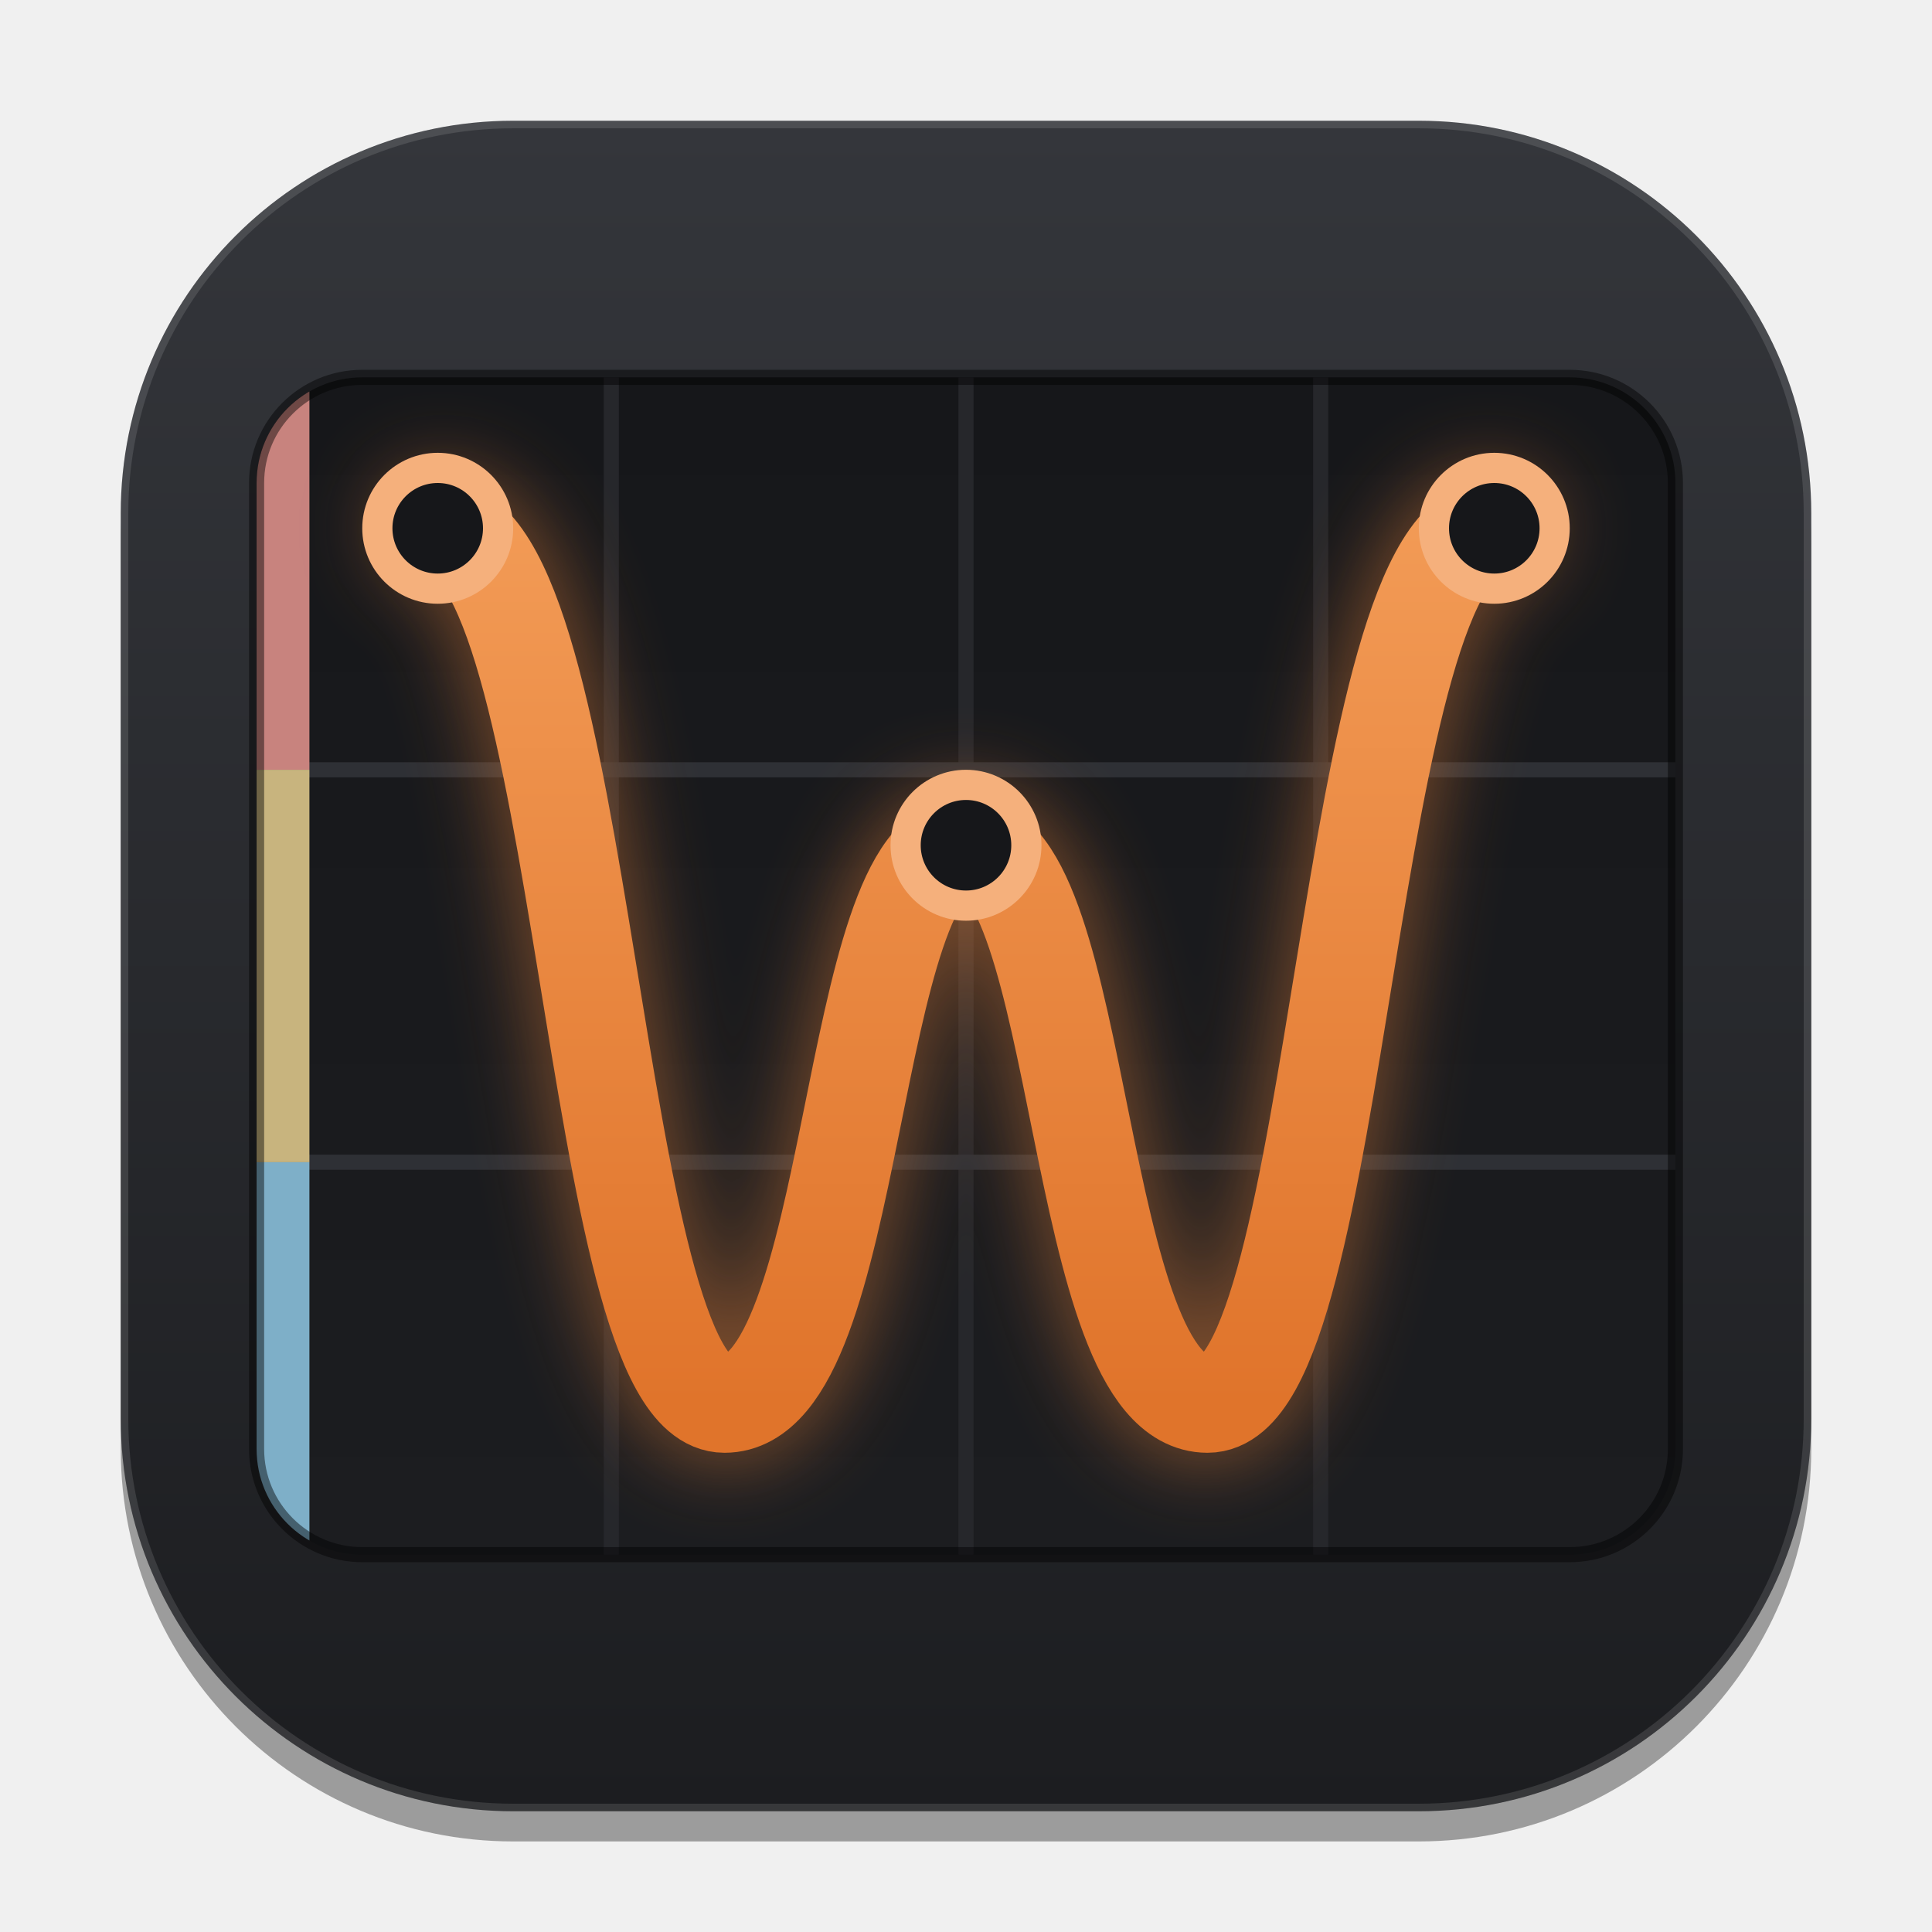
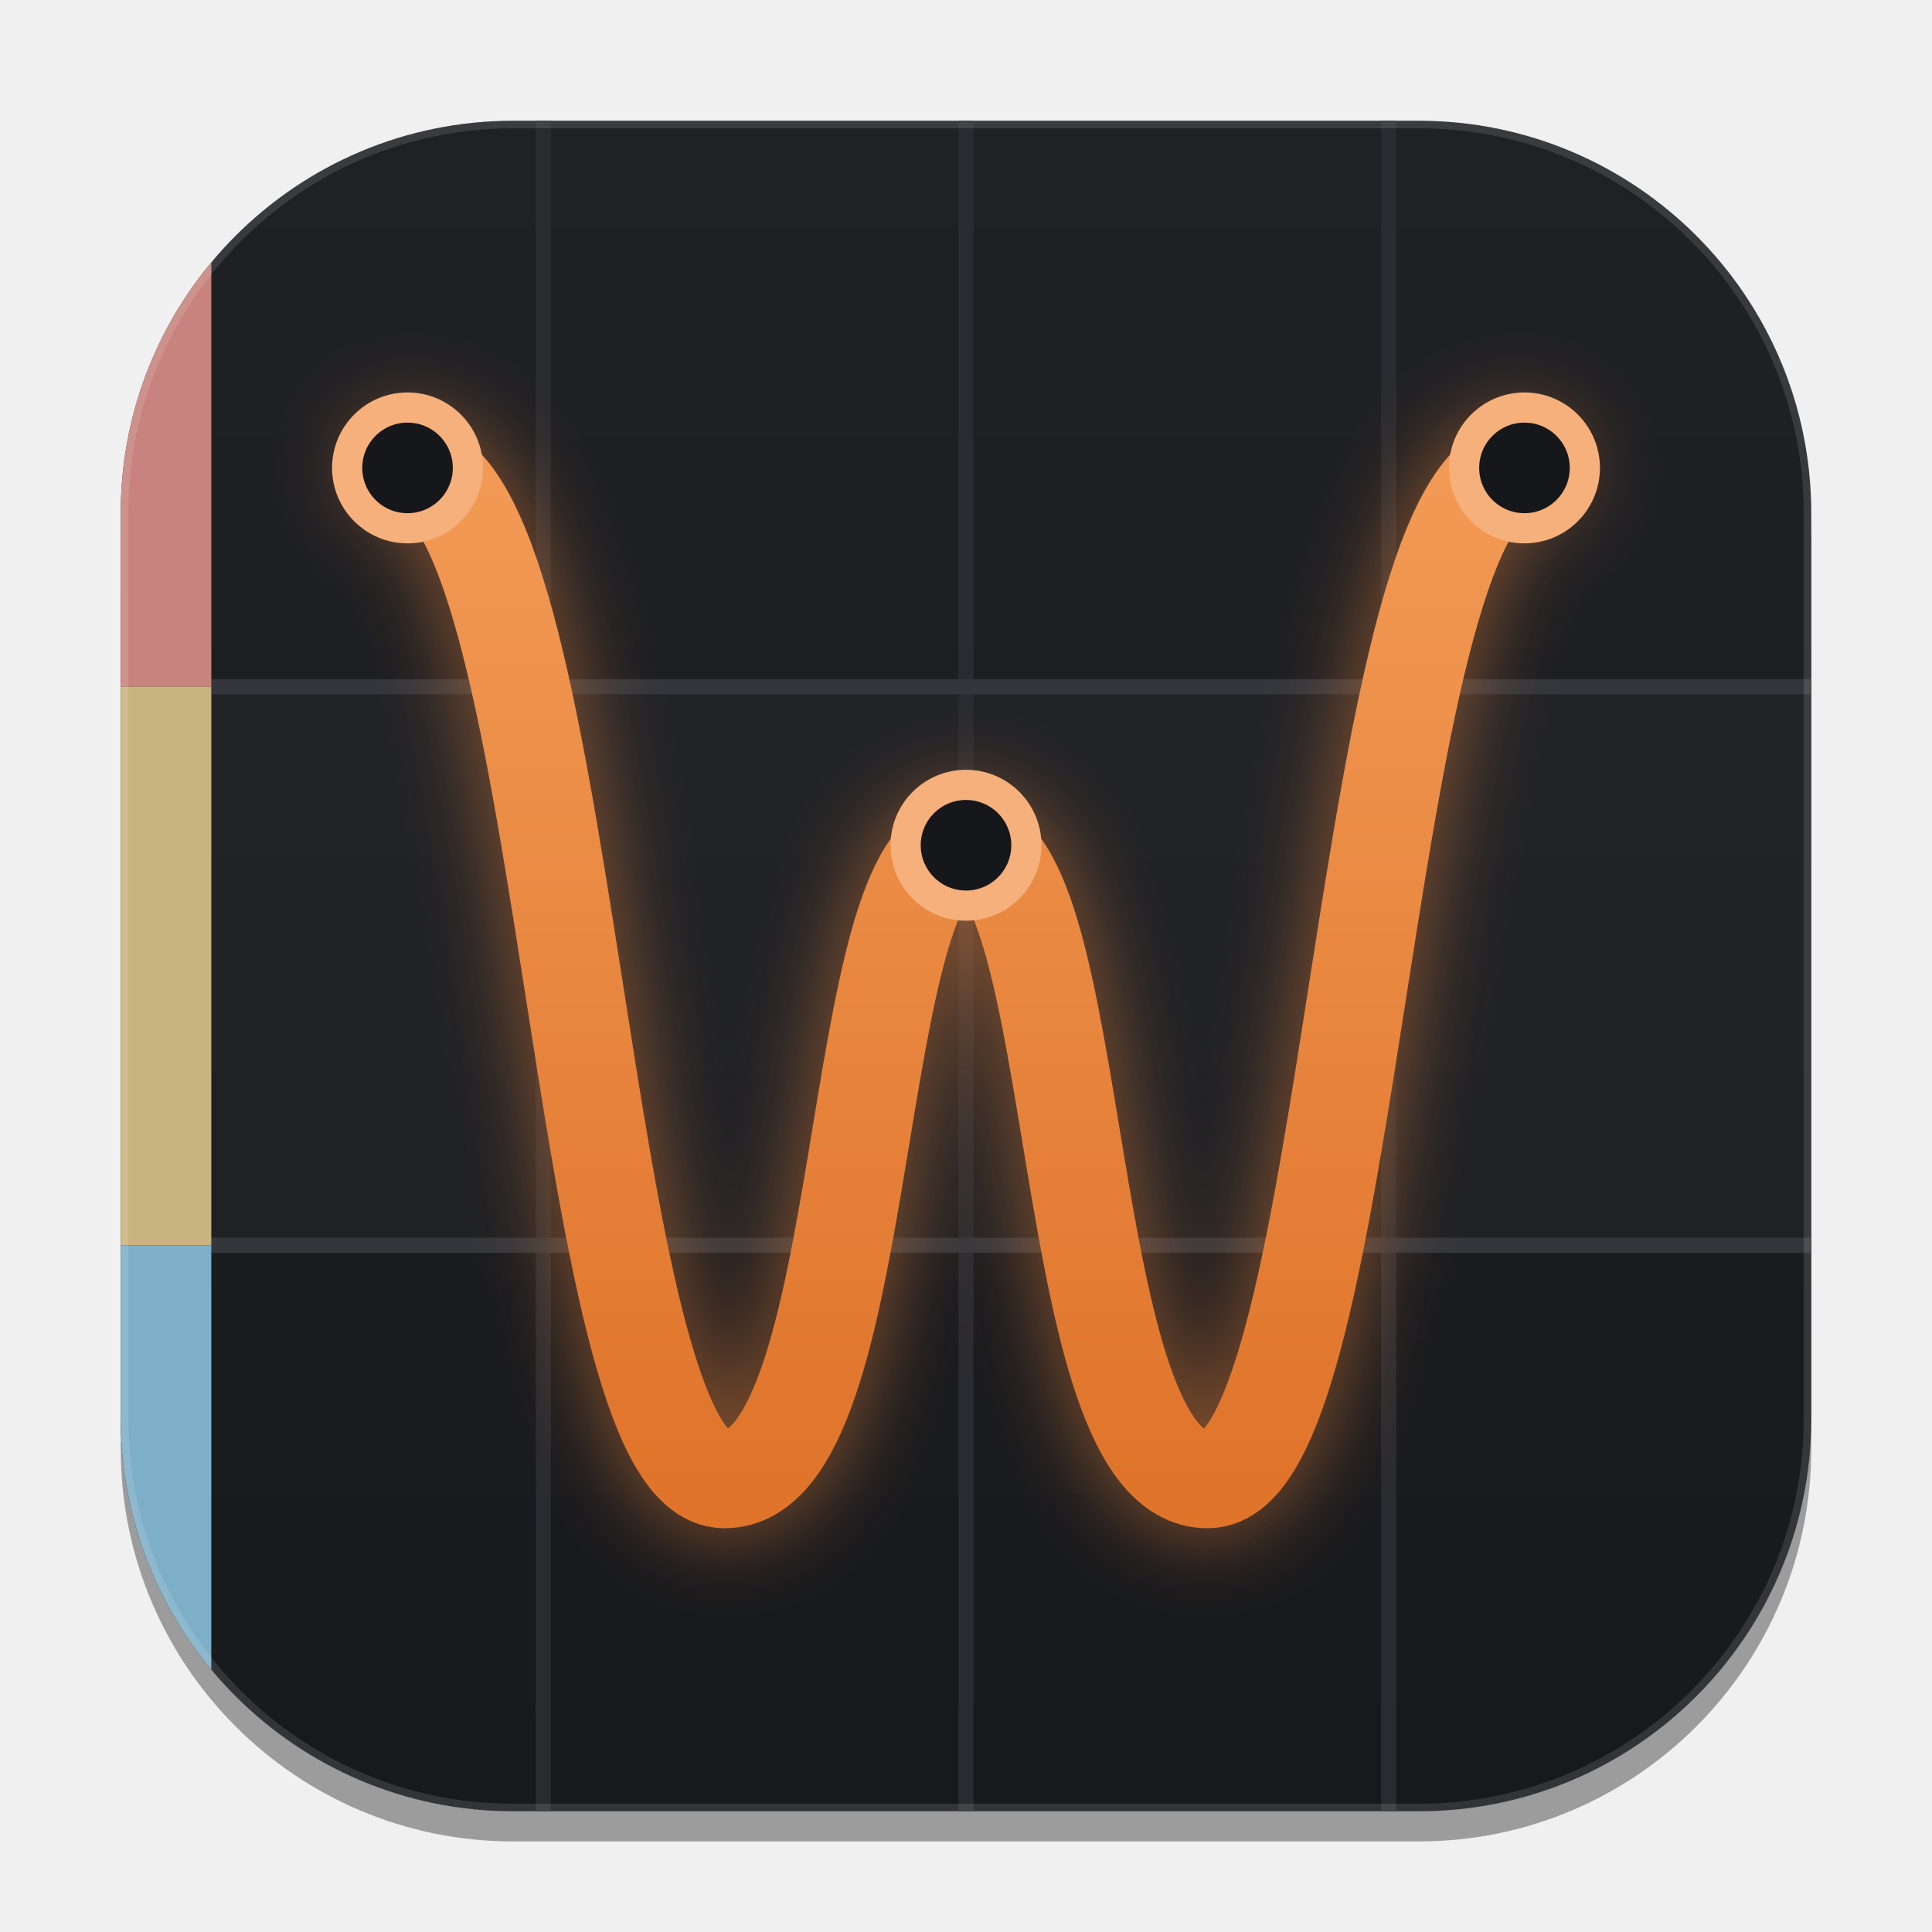
<svg xmlns="http://www.w3.org/2000/svg" viewBox="0 0 256 256" width="256" height="256">
  <defs>
-     <linearGradient id="tile" x1="0" y1="0" x2="0" y2="1">
-       <stop offset="0" stop-color="#34363B" />
-       <stop offset="1" stop-color="#1C1D20" />
-     </linearGradient>
-     <linearGradient id="well" x1="0" y1="0" x2="0" y2="1">
-       <stop offset="0" stop-color="#16171A" />
-       <stop offset="1" stop-color="#1C1D20" />
+     <linearGradient id="lanes" x1="0" y1="0" x2="0" y2="1">
+       <stop offset="0" stop-color="#202125" />
+       <stop offset="1" stop-color="#18191C" />
    </linearGradient>
    <linearGradient id="curve" x1="0" y1="0" x2="0" y2="1">
      <stop offset="0" stop-color="#F29A55" />
      <stop offset="1" stop-color="#E0742B" />
    </linearGradient>
-     <clipPath id="wellclip">
-       <rect x="34" y="50" width="188" height="156" rx="14" />
+     <clipPath id="tile">
+       <rect x="16" y="16" width="224" height="224" rx="52" />
    </clipPath>
    <filter id="glow" x="-20%" y="-20%" width="140%" height="140%">
      <feGaussianBlur stdDeviation="5" />
    </filter>
  </defs>
  <rect x="16" y="20" width="224" height="224" rx="52" fill="#000" opacity=".35" />
-   <rect x="16" y="16" width="224" height="224" rx="52" fill="url(#tile)" />
+   <g clip-path="url(#tile)">
+     <rect x="16" y="16" width="224" height="224" fill="url(#lanes)" />
+     <rect x="16" y="91" width="224" height="74" fill="#fff" opacity=".025" />
+     <g stroke="#2A2B30" stroke-width="2">
+       <path d="M72 16V240M128 16V240M184 16V240" />
+     </g>
+     <g stroke="#34363C" stroke-width="2">
+       <path d="M16 91H240M16 165H240" />
+     </g>
+     <rect x="16" y="16" width="12" height="75" fill="#C8837E" />
+     <rect x="16" y="91" width="12" height="74" fill="#C8B47E" />
+     <rect x="16" y="165" width="12" height="75" fill="#7EAFC8" />
+   </g>
  <rect x="16.5" y="16.5" width="223" height="223" rx="51.5" fill="none" stroke="#fff" stroke-opacity=".12" />
-   <rect x="34" y="50" width="188" height="156" rx="14" fill="url(#well)" />
-   <g clip-path="url(#wellclip)">
-     <g stroke="#26272B" stroke-width="2">
-       <path d="M81 50V206M128 50V206M175 50V206" />
-     </g>
-     <g stroke="#2E3035" stroke-width="2">
-       <path d="M34 102H222M34 154H222" />
-     </g>
-     <rect x="34" y="50" width="7" height="52" fill="#C8837E" />
-     <rect x="34" y="102" width="7" height="52" fill="#C8B47E" />
-     <rect x="34" y="154" width="7" height="52" fill="#7EAFC8" />
-   </g>
-   <rect x="34" y="50" width="188" height="156" rx="14" fill="none" stroke="#000" stroke-opacity=".45" stroke-width="2" />
-   <path id="w" d="M58 70 C78 70 78 186 96 186 C114 186 112 112 128 112 C144 112 142 186 160 186 C178 186 178 70 198 70" fill="none" stroke="#E8823A" stroke-width="16" stroke-linecap="round" opacity=".45" filter="url(#glow)" />
-   <path d="M58 70 C78 70 78 186 96 186 C114 186 112 112 128 112 C144 112 142 186 160 186 C178 186 178 70 198 70" fill="none" stroke="url(#curve)" stroke-width="13" stroke-linecap="round" />
+   <path d="M54 62 C76 62 76 196 96 196 C116 196 112 112 128 112 C144 112 140 196 160 196 C180 196 180 62 202 62" fill="none" stroke="#E8823A" stroke-width="16" stroke-linecap="round" opacity=".45" filter="url(#glow)" />
+   <path d="M54 62 C76 62 76 196 96 196 C116 196 112 112 128 112 C144 112 140 196 160 196 C180 196 180 62 202 62" fill="none" stroke="url(#curve)" stroke-width="13" stroke-linecap="round" />
  <g fill="#16171A" stroke="#F5B07C" stroke-width="4">
-     <circle cx="58" cy="70" r="8" />
+     <circle cx="54" cy="62" r="8" />
    <circle cx="128" cy="112" r="8" />
-     <circle cx="198" cy="70" r="8" />
+     <circle cx="202" cy="62" r="8" />
  </g>
</svg>
